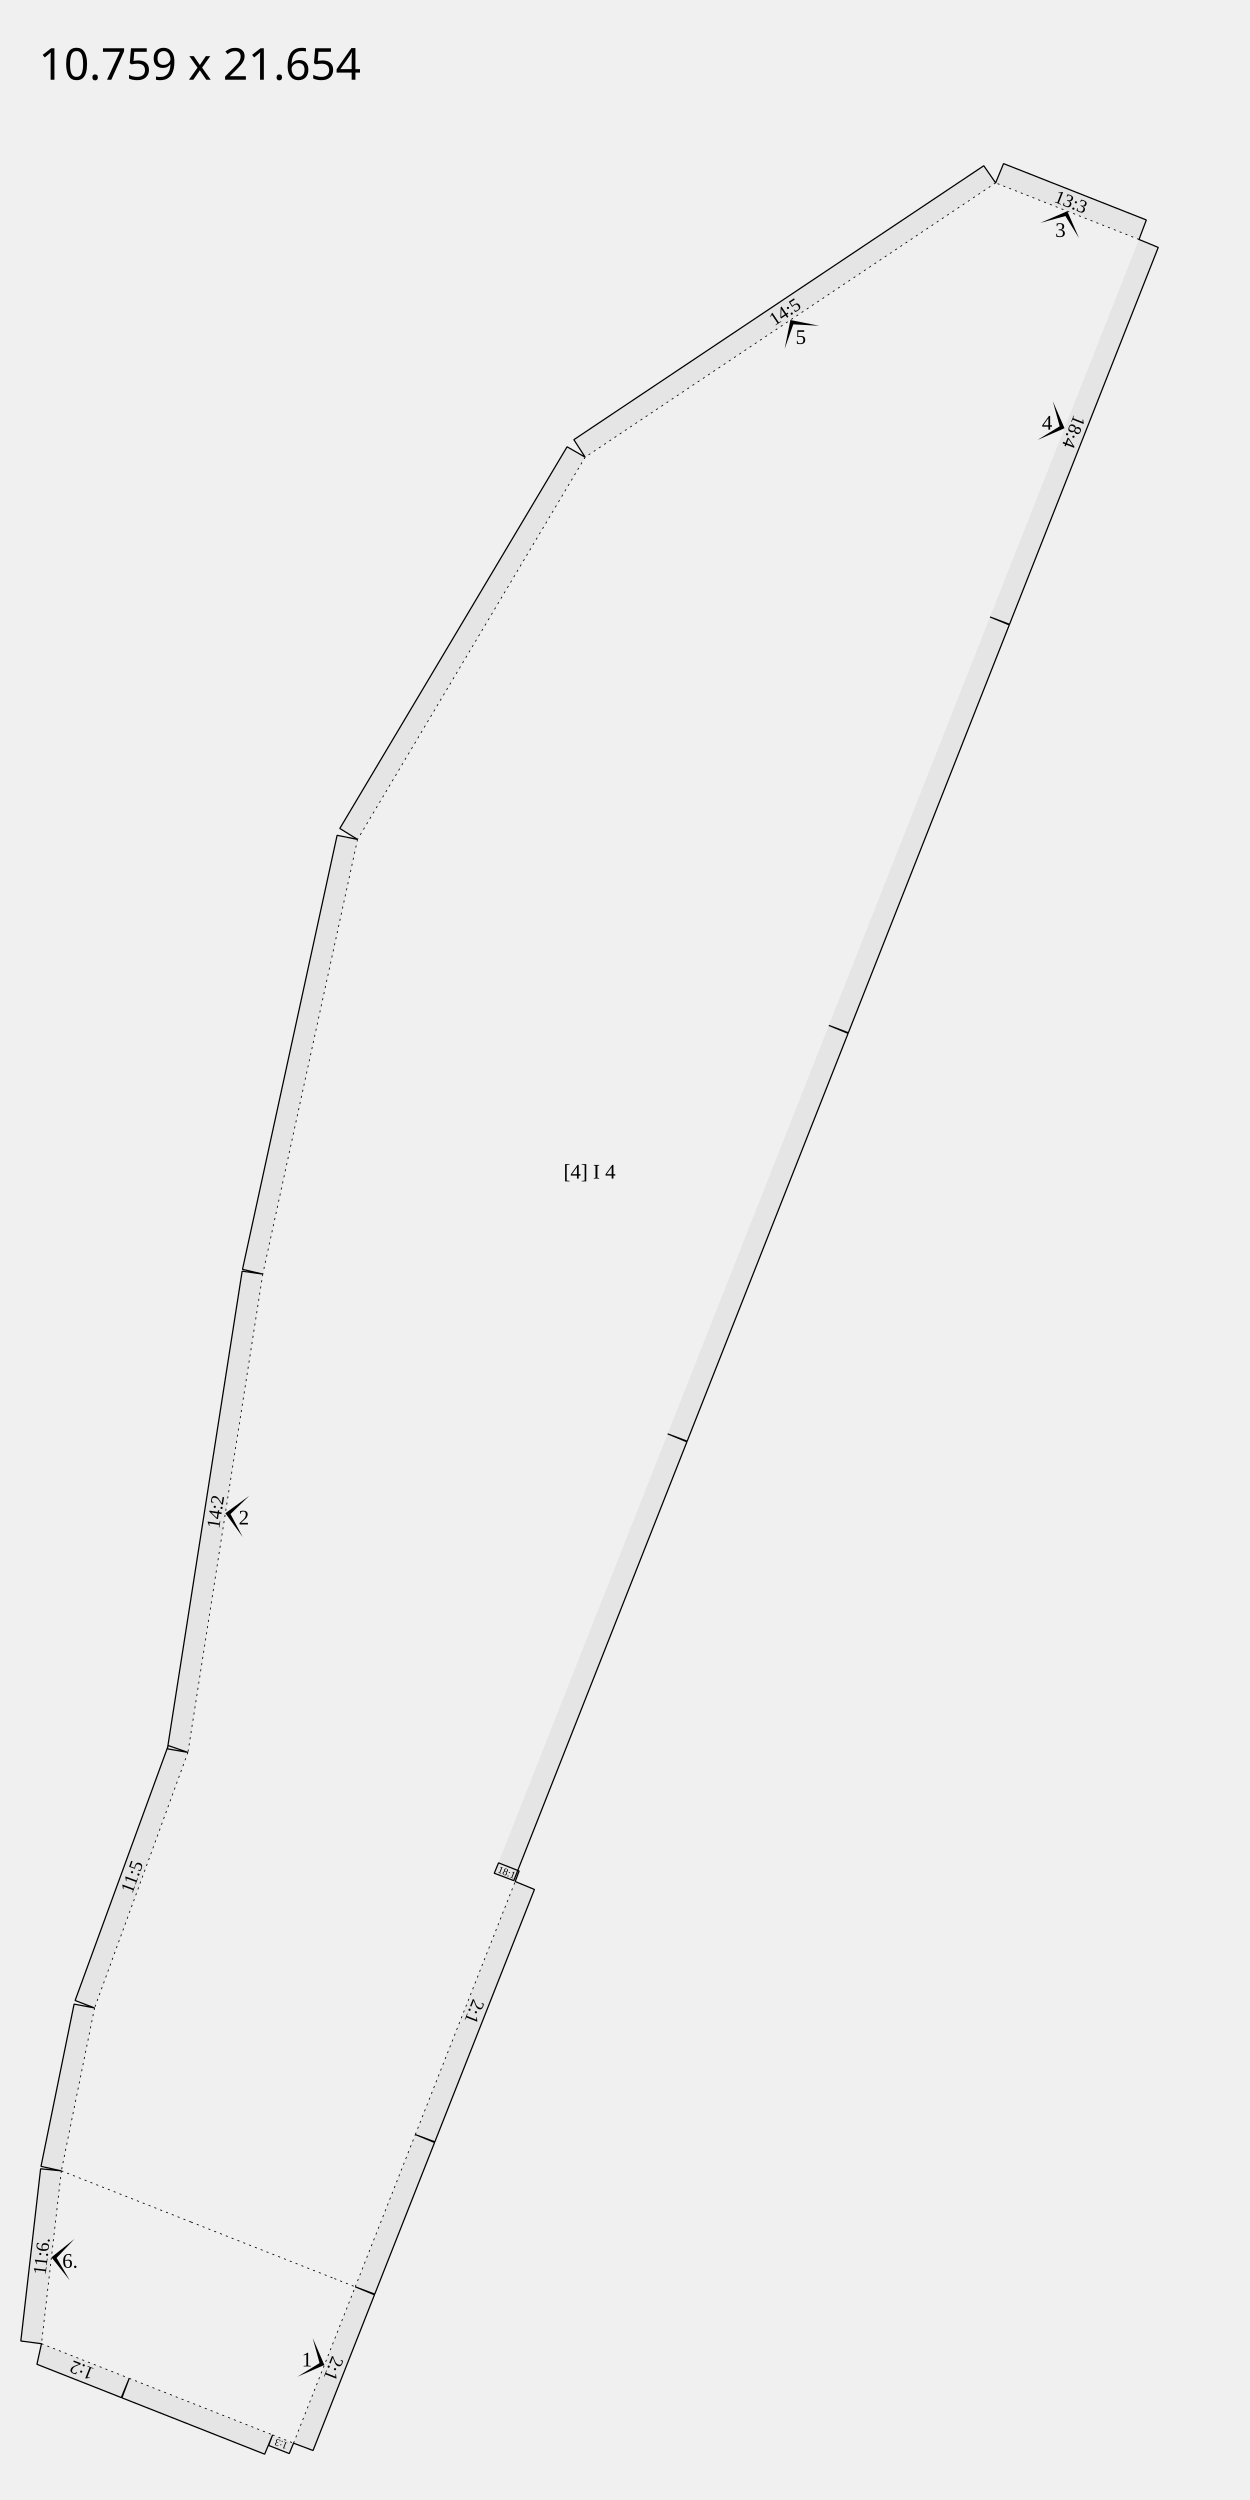
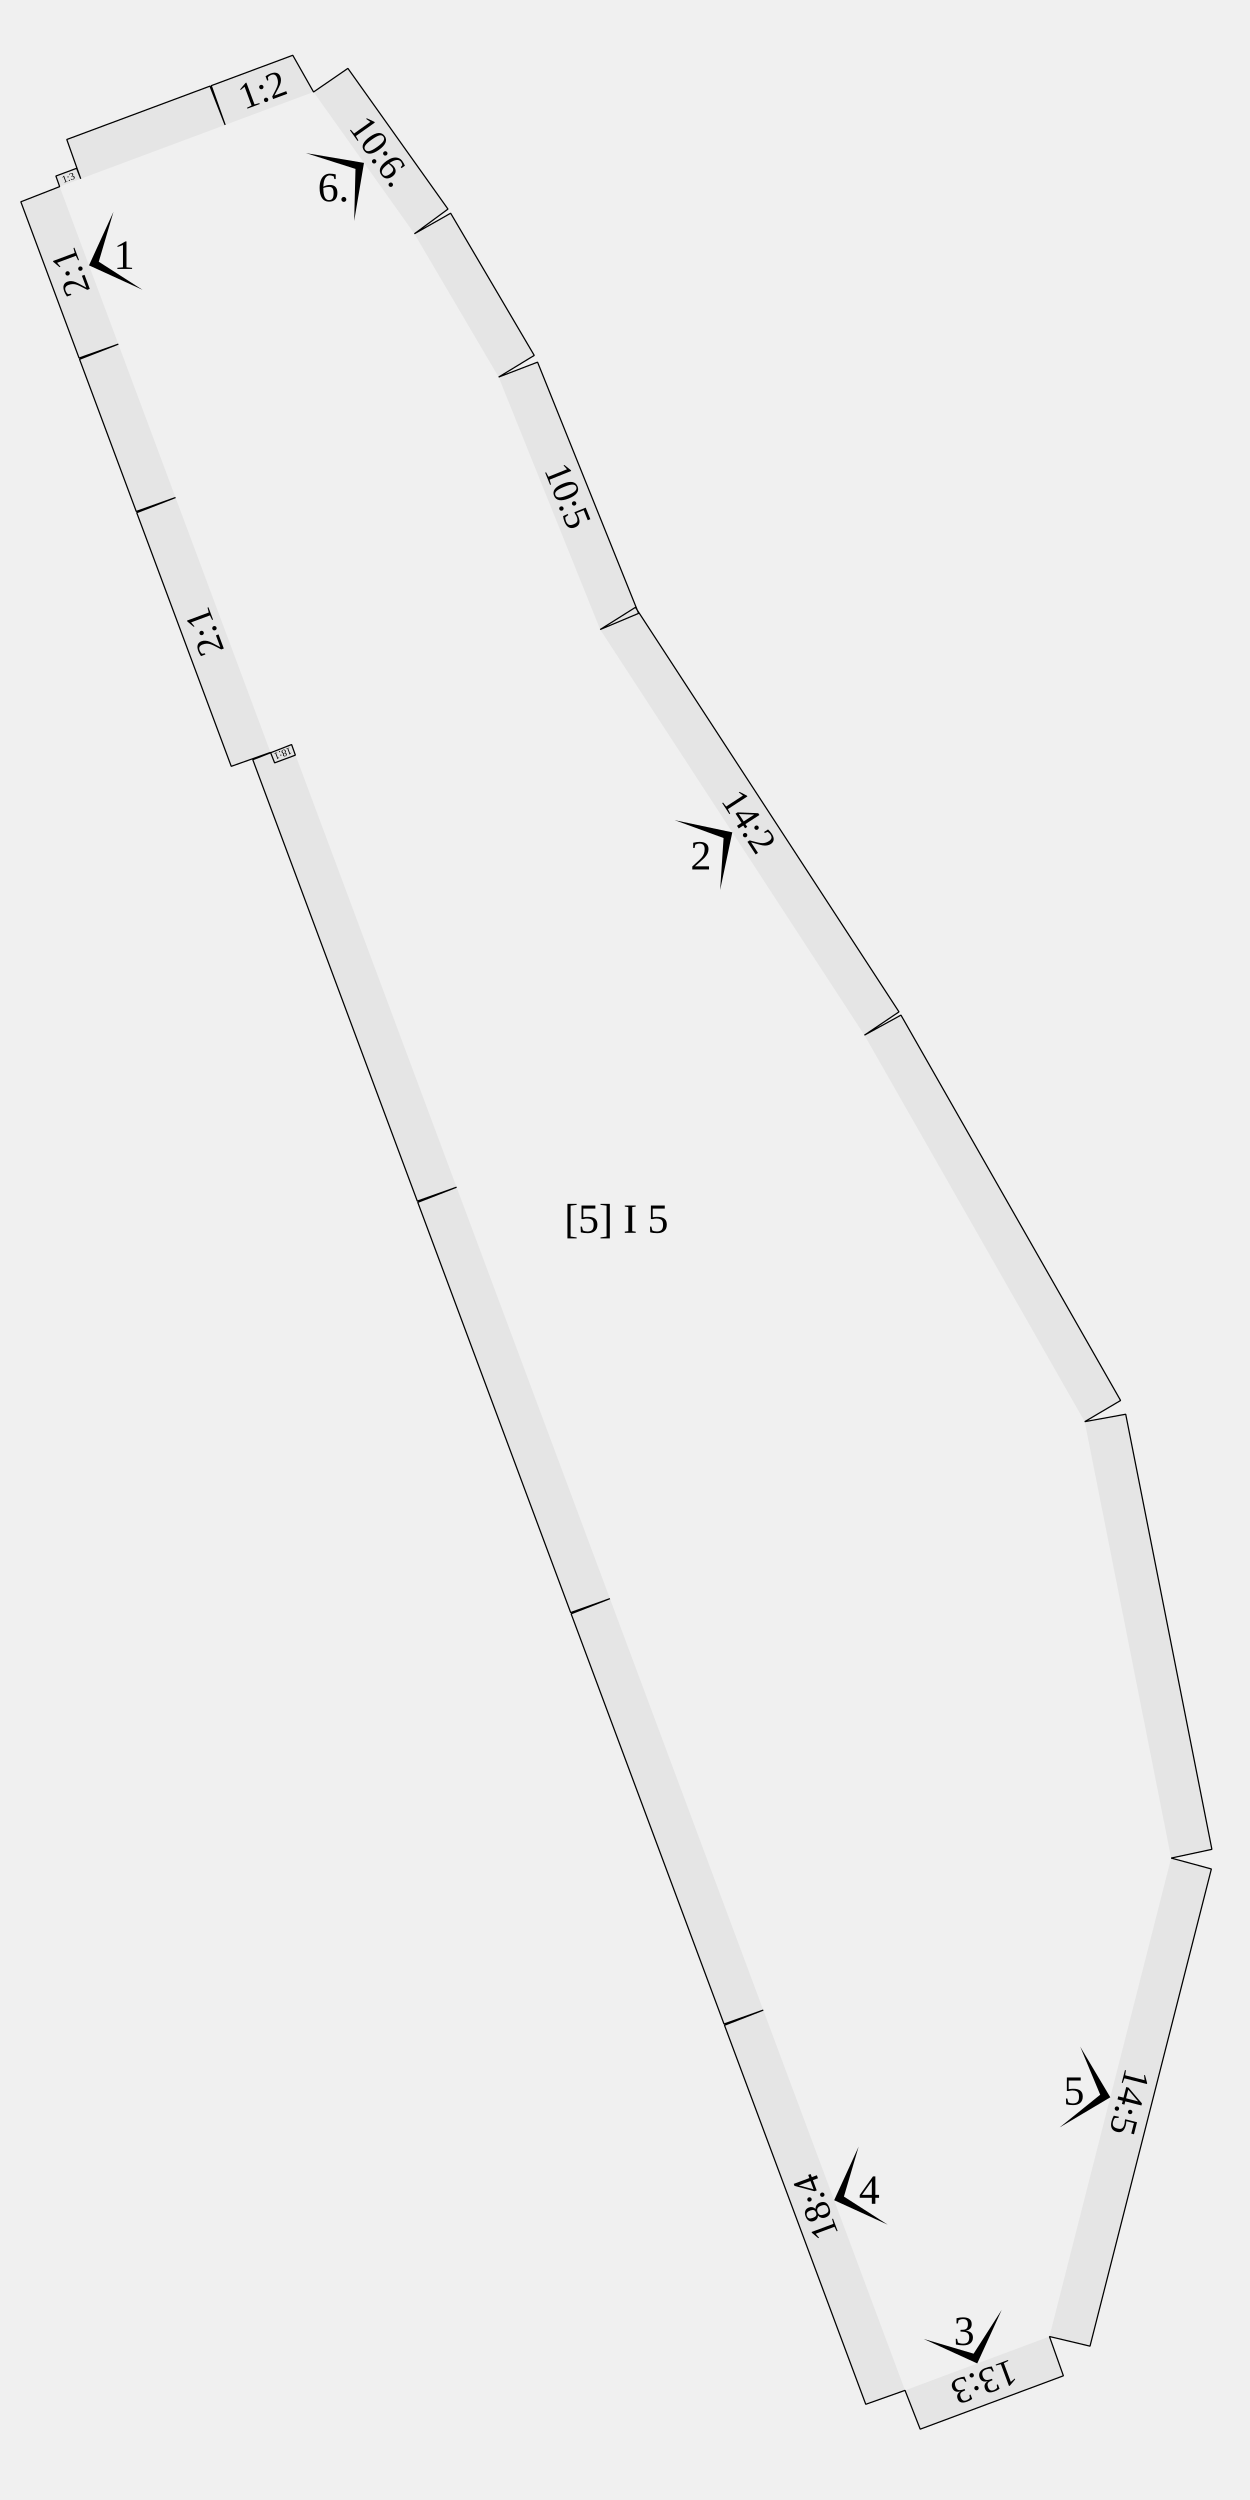
- <svg xmlns="http://www.w3.org/2000/svg" version="1.1" width="300.00mm" height="600.00mm" viewBox="0 0 300.00 600.00" id="svg2570">
-   <defs id="defs2574">
-     <rect x="71.663" y="35.832" width="596.339" height="58.866" id="rect3397" />
-   </defs>
-   <style type="text/css" id="style2450">
+ <svg xmlns="http://www.w3.org/2000/svg" version="1.1" width="300.00mm" height="600.00mm" viewBox="0 0 300.00 600.00">
+   <style type="text/css">
    path {
        fill: none;
        stroke-linecap: butt;
        stroke-linejoin: bevel;
        stroke-dasharray: none;
    }
    path.outer {
        stroke: #000000;
        stroke-dasharray: none;
        stroke-dashoffset: 0;
        stroke-width: 0.3;
        stroke-opacity: 1.0;
    }
    path.convex {
        stroke: #000000;
        stroke-dasharray: 0.50,1.00;
        stroke-dashoffset:0;
        stroke-width:0.2;
        stroke-opacity: 1.0
    }
    path.concave {
        stroke: #000000;
        stroke-dasharray: 1.00,0.50,0.20,0.50;
        stroke-dashoffset: 0;
        stroke-width: 0.2;
        stroke-opacity: 1.0
    }
    path.freestyle {
        stroke: #000000;
        stroke-dasharray: none;
        stroke-dashoffset: 0;
        stroke-width: 0.2;
        stroke-opacity: 1.0
    }
    path.outer_background {
        stroke: #ffffff;
        stroke-opacity: 1.0;
        stroke-width: 0.5
    }
    path.inner_background {
        stroke: #ffffff;
        stroke-opacity: 1.0;
        stroke-width: 0.2
    }
    path.sticker {
        fill: #e5e5e5;
        stroke: none;
        fill-opacity: 1.0;
    }
    path.arrow {
        fill: #000000;
    }
    text {
        font-style: normal;
        fill: #000000;
        fill-opacity: 1.0;
        stroke: none;
    }
    text, tspan {
        text-anchor:middle;
    }
    </style>
-   <text style="font-size:5px" id="text2454" x="141.491" y="282.865">
-     <tspan id="tspan2452">[4] I 4</tspan>
-   </text>
-   <path class="sticker" d="m 118.623,449.583 1.03,-2.495 4.942,1.95 -0.951,2.526 z m 5.02,1.981 4.622,1.908 -23.905,60.577 -4.68,-1.762 z m -38.386,97.272 4.622,1.908 -14.75,37.377 -4.68,-1.762 z m -40.153,-128.265 -4.928,-0.851 17.94,-114.637 4.952,0.695 z m -14.085,150.228 -1.908,4.622 -20.246,-7.99 1.093,-4.944 z m 39.431,15.56 -1.03,2.495 -4.942,-1.95 0.951,-2.526 z M 238.95,43.892 l 1.908,-4.622 34.264,13.522 -1.762,4.68 z M 65.43,584.378 l -1.908,4.622 -34.264,-13.521 1.762,-4.68 z m 133.494,-338.281 4.622,1.908 -38.627,97.882 -4.68,-1.762 z m 38.684,-98.028 4.622,1.908 -38.627,97.882 -4.68,-1.762 z m 35.752,-90.598 4.622,1.908 -35.695,90.452 -4.68,-1.762 z m -113.121,286.654 4.622,1.908 -41.559,105.312 -4.68,-1.762 z m -60.559,168.162 4.622,1.908 -14.365,36.403 -4.68,-1.762 z m 40.757,-402.564 -2.713,-4.201 98.382,-65.744 2.843,4.114 z m -54.628,91.736 -4.256,-2.626 54.547,-91.601 4.336,2.491 z M 63.069,305.779 58.201,304.638 80.908,200.471 l 4.902,0.988 z m -48.344,215.223 -4.883,-1.076 7.941,-38.94 4.915,0.922 z M 9.958,562.487 5,561.839 l 4.748,-41.329 4.976,0.493 z m 12.739,-80.58 -4.669,-1.789 22.354,-61.189 4.723,1.642 z" id="path2456" />
-   <path class="convex" d="M 273.36,57.471 238.95,43.892 M 45.827,533.276 80.237,546.855 m -49.218,23.944 34.41,13.579 M 85.81,201.46 63.069,305.779 m 77.369,-196.056 -54.628,91.736 M 63.069,305.779 45.105,420.571 M 238.95,43.892 140.438,109.723 m -95.333,310.848 -22.408,61.337 m 0,0 -7.972,39.094 m 0,0 31.102,12.274 m -31.102,-12.274 -4.766,41.485 m 0,0 21.061,8.311 m 68.661,-58.511 23.963,-60.723 m -43.406,95.291 5.02,1.981 m 0,0 14.423,-36.549 m -34.251,72.09 5.02,1.981 m 0,0 14.807,-37.523" id="path2458" />
-   <path class="outer" d="m 242.23,149.978 -38.627,97.882 -4.68,-1.762 4.622,1.908 -38.627,97.882 -4.68,-1.762 4.622,1.908 -41.559,105.312 -4.68,-1.762 1.03,-2.495 4.942,1.95 -0.951,2.526 4.622,1.908 -23.905,60.577 -4.68,-1.762 4.622,1.908 -14.365,36.403 -4.68,-1.762 4.622,1.908 -14.75,37.377 -4.68,-1.762 -1.03,2.495 -4.942,-1.95 0.951,-2.526 -1.908,4.622 -34.264,-13.521 1.762,-4.68 -1.908,4.622 -20.246,-7.99 1.093,-4.944 L 5,561.839 l 4.748,-41.329 4.976,0.493 -4.883,-1.076 7.941,-38.94 4.915,0.922 -4.669,-1.789 22.354,-61.189 4.723,1.642 -4.928,-0.851 17.94,-114.637 4.952,0.695 -4.869,-1.142 22.707,-104.166 4.902,0.988 -4.256,-2.626 54.547,-91.601 4.336,2.491 -2.713,-4.201 98.382,-65.744 2.843,4.114 1.908,-4.622 34.264,13.522 -1.762,4.68 4.622,1.908 -35.695,90.452 -4.68,-1.762 z" id="path2460" />
-   <text transform="rotate(21.53527)" style="font-size:2.43px" id="text2464" x="278.071" y="374.17">
-     <tspan id="tspan2462">18:1</tspan>
-   </text>
-   <text transform="rotate(111.5354)" style="font-size:4.5px" id="text2468" x="407.295" y="-281.671">
-     <tspan id="tspan2466">2:1</tspan>
-   </text>
-   <g id="g2476">
-     <path transform="matrix(-1.835382,4.650954,-4.650954,-1.835382,77.85401,567.5977)" class="arrow" d="M 0,0 1,1 0,0.25 -1,1 Z" id="path2470" />
-     <text transform="translate(73.66816,567.9458)" style="font-size:5px" id="text2474">
-       <tspan id="tspan2472">1</tspan>
+   <g>
+     <text transform="translate(147.9269 295.8681)" style="font-size:10.00">
+       <tspan>[5] I 5</tspan>
+     </text>
+     <path class="sticker" d=" M 69.983 178.69 L 70.886 181.233 L 65.908 183.089 L 64.926 180.575 Z M 64.926 180.575 L 55.5 183.92 L 32.811 123.045 L 42.126 119.405 Z M 28.404 82.588 L 18.979 85.933 L 5 48.429 L 14.315 44.789 Z M 144.042 151.086 L 152.506 145.76 L 215.756 242.849 L 207.463 248.439 Z M 54.036 29.984 L 50.691 20.559 L 70.265 13.264 L 75.252 22.077 Z M 14.315 44.789 L 13.413 42.246 L 18.391 40.39 L 19.373 42.904 Z M 251.869 560.765 L 255.215 570.19 L 220.846 583 L 217.206 573.685 Z M 19.373 42.904 L 16.027 33.479 L 50.396 20.669 L 54.036 29.984 Z M 146.384 383.672 L 136.959 387.017 L 100.263 288.563 L 109.579 284.923 Z M 183.19 482.421 L 173.765 485.766 L 137.069 387.312 L 146.384 383.672 Z M 217.206 573.685 L 207.781 577.03 L 173.875 486.06 L 183.19 482.421 Z M 109.579 284.923 L 100.153 288.269 L 60.668 182.33 L 69.983 178.69 Z M 42.126 119.405 L 32.701 122.751 L 19.088 86.228 L 28.404 82.588 Z M 281.075 445.937 L 290.728 448.554 L 261.6 563.078 L 251.869 560.765 Z M 260.33 341.202 L 270.17 339.413 L 290.854 443.84 L 281.075 445.937 Z M 207.463 248.439 L 216.229 243.625 L 268.94 336.114 L 260.33 341.202 Z M 99.455 56.105 L 108.156 51.173 L 128.217 85.297 L 119.676 90.501 Z M 75.252 22.077 L 83.492 16.409 L 107.513 50.181 L 99.455 56.105 Z M 119.676 90.501 L 129.012 86.915 L 153.261 147.209 L 144.042 151.086 Z " />
+     <path class="outer" d=" M 255.215 570.19 L 220.846 583 L 217.206 573.685 L 207.781 577.03 L 173.875 486.06 L 183.19 482.421 L 173.765 485.766 L 137.069 387.312 L 146.384 383.672 L 136.959 387.017 L 100.263 288.563 L 109.579 284.923 L 100.153 288.269 L 60.668 182.33 L 69.983 178.69 L 70.886 181.233 L 65.908 183.089 L 64.926 180.575 L 55.5 183.92 L 32.811 123.045 L 42.126 119.405 L 32.701 122.751 L 19.088 86.228 L 28.404 82.588 L 18.979 85.933 L 5 48.429 L 14.315 44.789 L 13.413 42.246 L 18.391 40.39 L 19.373 42.904 L 16.027 33.479 L 50.396 20.669 L 54.036 29.984 L 50.691 20.559 L 70.265 13.264 L 75.252 22.077 L 83.492 16.409 L 107.513 50.181 L 99.455 56.105 L 108.156 51.173 L 128.217 85.297 L 119.676 90.501 L 129.012 86.915 L 153.261 147.209 L 144.042 151.086 L 152.506 145.76 L 215.756 242.849 L 207.463 248.439 L 216.229 243.625 L 268.94 336.114 L 260.33 341.202 L 270.17 339.413 L 290.854 443.84 L 281.075 445.937 L 290.728 448.554 L 261.6 563.078 L 251.869 560.765 Z " />
+     <text transform="matrix(-0.937028 0.349254 -0.349254 -0.937028 67.62393 180.0874)" style="font-size:2.43">
+       <tspan>18:1</tspan>
+     </text>
+     <text transform="matrix(-0.349251 -0.937029 0.937029 -0.349251 51.83937 150.6187)" style="font-size:9.00">
+       <tspan>2:1</tspan>
+     </text>
+     <g>
+       <path transform="matrix(-3.492512 -9.370291 9.370291 -3.492512 21.35961 63.68857)" class="arrow" d="M 0 0 L 1 1 L 0 0.25 L -1 1 Z" />
+       <text transform="translate(29.79287 64.54533)" style="font-size:10.00">
+         <tspan>1</tspan>
+       </text>
+     </g>
+     <text transform="matrix(-0.349251 -0.937029 0.937029 -0.349251 19.67295 64.31716)" style="font-size:9.00">
+       <tspan>2:1</tspan>
+     </text>
+     <g>
+       <path transform="matrix(5.458472 8.378848 -8.378848 5.458472 175.7526 199.763)" class="arrow" d="M 0 0 L 1 1 L 0 0.25 L -1 1 Z" />
+       <text transform="translate(168.2116 208.6756)" style="font-size:10.00">
+         <tspan>2</tspan>
+       </text>
+     </g>
+     <text transform="matrix(0.545847 0.837885 -0.837885 0.545847 177.2608 198.7804)" style="font-size:9.00">
+       <tspan>14:2</tspan>
+     </text>
+     <text transform="matrix(0.93703 -0.349248 0.349248 0.93703 64.01542 24.34396)" style="font-size:9.00">
+       <tspan>1:2</tspan>
+     </text>
+     <text transform="matrix(0.93703 -0.34925 0.34925 0.93703 16.67445 43.39152)" style="font-size:2.43">
+       <tspan>1:3</tspan>
+     </text>
+     <g>
+       <path transform="matrix(-9.370294 3.492505 -3.492505 -9.370294 234.5378 567.2247)" class="arrow" d="M 0 0 L 1 1 L 0 0.25 L -1 1 Z" />
+       <text transform="translate(231.3946 562.7915)" style="font-size:10.00">
+         <tspan>3</tspan>
+       </text>
+     </g>
+     <text transform="matrix(-0.937029 0.349251 -0.349251 -0.937029 235.1665 568.9114)" style="font-size:9.00">
+       <tspan>13:3</tspan>
+     </text>
+     <g>
+       <path transform="matrix(-3.492511 -9.370291 9.370291 -3.492511 200.1981 528.0526)" class="arrow" d="M 0 0 L 1 1 L 0 0.25 L -1 1 Z" />
+       <text transform="translate(208.6314 528.9094)" style="font-size:10.00">
+         <tspan>4</tspan>
+       </text>
+     </g>
+     <text transform="matrix(-0.349251 -0.937029 0.937029 -0.349251 198.5115 528.6813)" style="font-size:9.00">
+       <tspan>18:4</tspan>
+     </text>
+     <g>
+       <path transform="matrix(-2.464929 9.691446 -9.691446 -2.464929 266.4722 503.3509)" class="arrow" d="M 0 0 L 1 1 L 0 0.25 L -1 1 Z" />
+       <text transform="translate(257.7499 505.1324)" style="font-size:10.00">
+         <tspan>5</tspan>
+       </text>
+     </g>
+     <text transform="matrix(-0.246493 0.969145 -0.969145 -0.246493 268.2166 503.7946)" style="font-size:9.00">
+       <tspan>14:5</tspan>
+     </text>
+     <g>
+       <path transform="matrix(5.79608 8.148954 -8.148954 5.79608 87.35377 39.09116)" class="arrow" d="M 0 0 L 1 1 L 0 0.25 L -1 1 Z" />
+       <text transform="translate(80.01971 48.30765)" style="font-size:10.00">
+         <tspan>6.</tspan>
+       </text>
+     </g>
+     <text transform="matrix(0.579608 0.814895 -0.814895 0.579608 88.82057 38.04785)" style="font-size:9.00">
+       <tspan>10:6.</tspan>
+     </text>
+     <text transform="matrix(0.373126 0.927781 -0.927781 0.373126 133.529 120.122)" style="font-size:9.00">
+       <tspan>10:5</tspan>
    </text>
  </g>
-   <text transform="rotate(111.5354)" style="font-size:4.5px" id="text2480" x="499.396" y="-281.671">
-     <tspan id="tspan2478">2:1</tspan>
-   </text>
-   <g id="g2488">
-     <path transform="matrix(0.773066,-4.939875,4.939875,0.773066,54.08699,363.1752)" class="arrow" d="M 0,0 1,1 0,0.25 -1,1 Z" id="path2482" />
-     <text transform="translate(58.53288,365.871)" style="font-size:5px" id="text2486">
-       <tspan id="tspan2484">2</tspan>
-     </text>
-   </g>
-   <text transform="rotate(-81.10565)" style="font-size:4.5px" id="text2492" x="-350.446" y="108.688">
-     <tspan id="tspan2490">14:2</tspan>
-   </text>
-   <text transform="rotate(-158.4643)" style="font-size:4.5px" id="text2496" x="-227.062" y="-520.464">
-     <tspan id="tspan2494">1:2</tspan>
-   </text>
-   <text transform="rotate(-158.4645)" style="font-size:2.43px" id="text2500" x="-278.073" y="-520.05">
-     <tspan id="tspan2498">1:3</tspan>
-   </text>
-   <g id="g2508">
-     <path transform="matrix(4.650953,1.835385,-1.835385,4.650953,256.1551,50.68159)" class="arrow" d="M 0,0 1,1 0,0.25 -1,1 Z" id="path2502" />
-     <text transform="translate(254.5033,56.86742)" style="font-size:5px" id="text2506">
-       <tspan id="tspan2504">3</tspan>
-     </text>
-   </g>
-   <text transform="rotate(21.53545)" style="font-size:4.5px" id="text2512" x="256.877" y="-47.785">
-     <tspan id="tspan2510">13:3</tspan>
-   </text>
-   <g id="g2520">
-     <path transform="matrix(-1.835382,4.650954,-4.650954,-1.835382,255.4842,102.7702)" class="arrow" d="M 0,0 1,1 0,0.25 -1,1 Z" id="path2514" />
-     <text transform="translate(251.2984,103.1183)" style="font-size:5px" id="text2518">
-       <tspan id="tspan2516">4</tspan>
-     </text>
-   </g>
-   <text transform="rotate(111.5354)" style="font-size:4.5px" id="text2524" x="1.814" y="-276.274">
-     <tspan id="tspan2522">18:4</tspan>
-   </text>
-   <g id="g2532">
-     <path transform="matrix(4.157204,-2.778068,2.778068,4.157204,189.6939,76.80761)" class="arrow" d="M 0,0 1,1 0,0.25 -1,1 Z" id="path2526" />
-     <text transform="translate(192.1941,82.54909)" style="font-size:5px" id="text2530">
-       <tspan id="tspan2528">5</tspan>
-     </text>
-   </g>
-   <text transform="rotate(-33.753)" style="font-size:4.5px" id="text2536" x="115.044" y="168.357">
-     <tspan id="tspan2534">14:5</tspan>
-   </text>
-   <g id="g2544">
-     <path transform="matrix(0.570695,-4.967324,4.967324,0.570695,12.3415,541.7448)" class="arrow" d="M 0,0 1,1 0,0.25 -1,1 Z" id="path2538" />
-     <text transform="translate(16.81209,544.2585)" style="font-size:5px" id="text2542">
-       <tspan id="tspan2540">6.</tspan>
-     </text>
-   </g>
-   <text transform="rotate(-83.44603)" style="font-size:4.5px" id="text2548" x="-536.796" y="73.195">
-     <tspan id="tspan2546">11:6.</tspan>
-   </text>
-   <text transform="rotate(-69.93157)" style="font-size:4.5px" id="text2552" x="-412.209" y="185.782">
-     <tspan id="tspan2550">11:5</tspan>
-   </text>
-   <text xml:space="preserve" transform="scale(0.2645833)" id="text3395" style="font-style:normal;font-weight:normal;font-size:40px;line-height:1.25;font-family:sans-serif;white-space:pre;shape-inside:url(#rect3397);fill:#000000;fill-opacity:1;stroke:none">
-     <tspan x="202.06" y="72.325" id="tspan4771">10.759 x 21.654 </tspan>
-   </text>
</svg>
